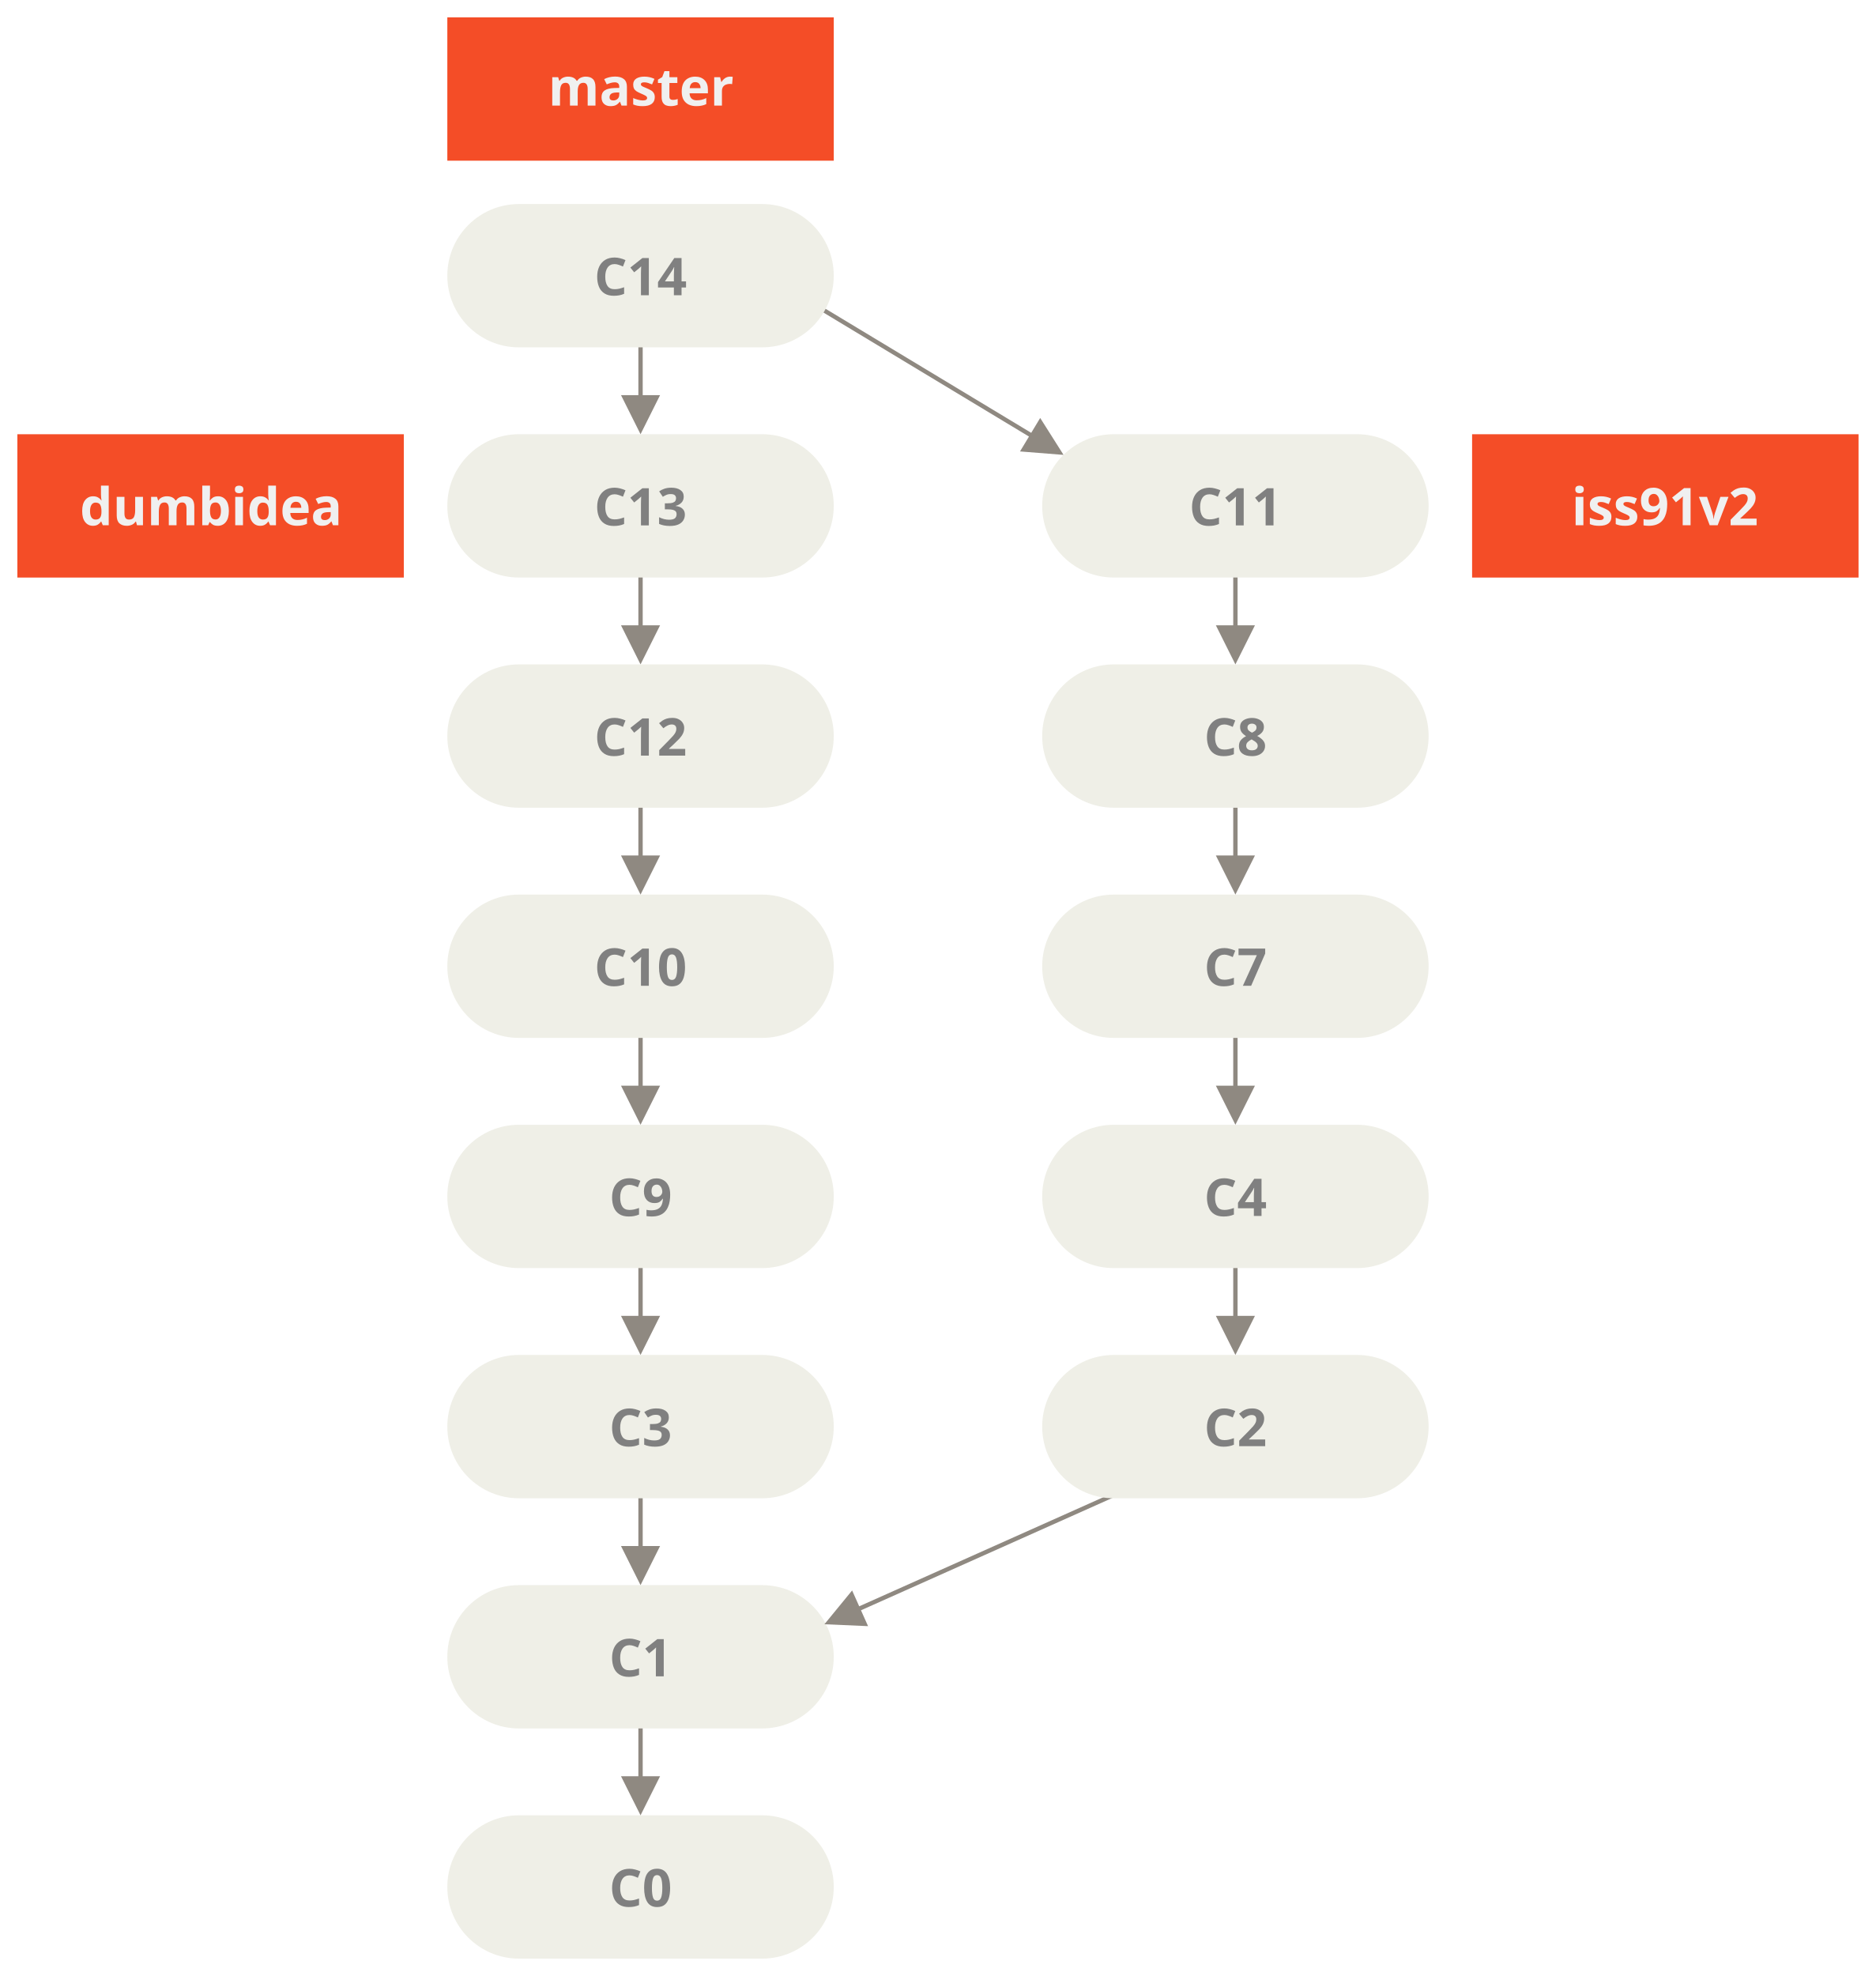
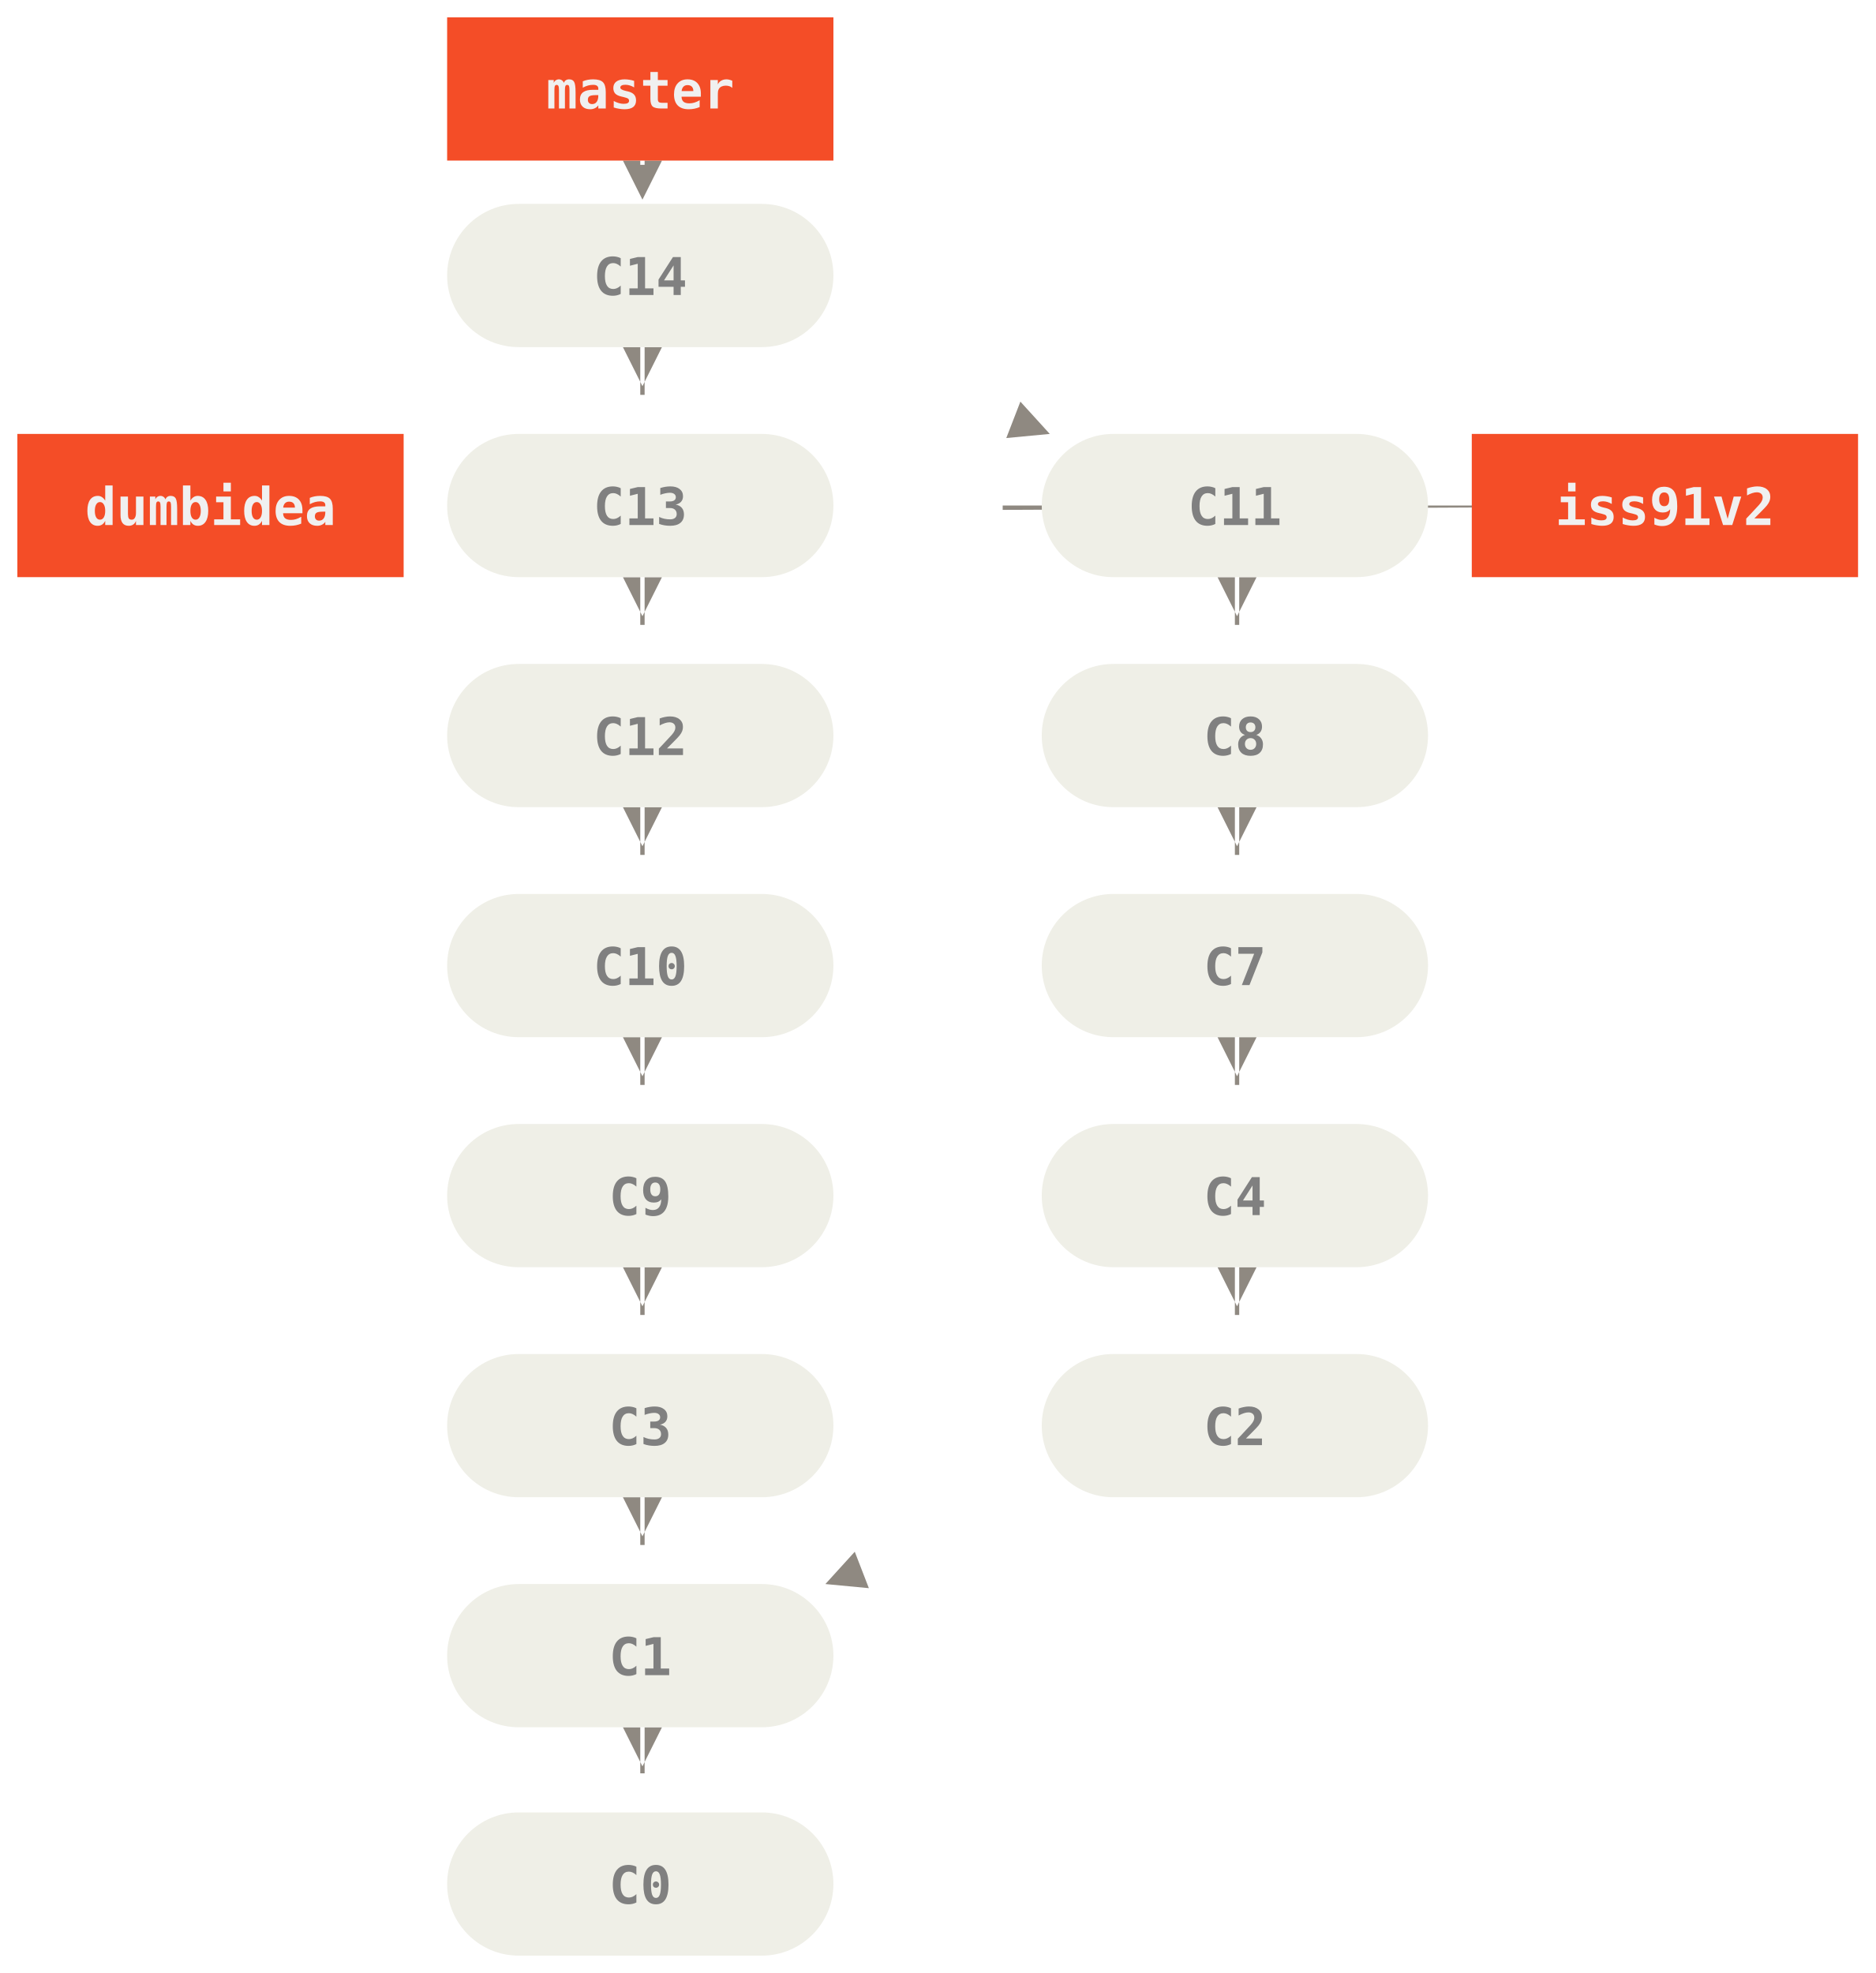
- <svg xmlns="http://www.w3.org/2000/svg" id="svg30926" version="1.1" viewBox="0 0 432.03 454.98">
-   <g id="g23617" transform="translate(-15.982 4.9807)">
-     <g id="brown" transform="translate(119,413)" style="fill-rule:evenodd;fill:none">
-       <rect id="Rectangle-1" width="89" height="33" rx="16.5" ry="16.5" style="fill-rule:evenodd;fill:#efefe7" />
-       <text id="C6" font-size="12px" font-weight="700" style="fill:#979797;font-family:'Source Code Pro';font-size:12px;font-weight:700;text-anchor:middle">
-         <tspan id="tspan30789" x="44.5" y="21" style="fill:gray">C0</tspan>
-       </text>
-     </g>
-     <g id="g23484">
-       <path id="Line-2" transform="translate(-2)" d="m165 404v-25h1v25h4l-4.5 9-4.5-9z" style="fill:#8f8981" />
-       <g id="g30800" transform="translate(119,360)" style="fill-rule:evenodd;fill:none">
-         <rect id="rect30794" width="89" height="33" rx="16.5" ry="16.5" style="fill-rule:evenodd;fill:#efefe7" />
-         <text id="text30798" font-size="12px" font-weight="700" style="fill:#979797;font-family:'Source Code Pro';font-size:12px;font-weight:700;text-anchor:middle">
-           <tspan id="tspan30796" x="44.5" y="21" style="fill:gray">C1</tspan>
-         </text>
-       </g>
-     </g>
-     <g id="g23491">
-       <path id="Line-3" transform="translate(-2)" d="m165 351v-25h1v25h4l-4.5 9-4.5-9z" style="fill:#8f8981" />
-       <g id="g30809" transform="translate(119,307)" style="fill-rule:evenodd;fill:none">
-         <rect id="rect30803" width="89" height="33" rx="16.5" ry="16.5" style="fill-rule:evenodd;fill:#efefe7" />
-         <text id="text30807" font-size="12px" font-weight="700" style="fill:#979797;font-family:'Source Code Pro';font-size:12px;font-weight:700;text-anchor:middle">
-           <tspan id="tspan30805" x="44.5" y="21" style="fill:gray">C3</tspan>
-         </text>
-       </g>
-     </g>
-     <g id="g23477">
-       <path id="Line-4" transform="translate(-2)" d="m165 298v-25h1v25h4l-4.5 9-4.5-9z" style="fill:#8f8981" />
-       <g id="g30818" transform="translate(119,254)" style="fill-rule:evenodd;fill:none">
-         <rect id="rect30812" width="89" height="33" rx="16.5" ry="16.5" style="fill-rule:evenodd;fill:#efefe7" />
-         <text id="text30816" font-size="12px" font-weight="700" style="fill:#979797;font-family:'Source Code Pro';font-size:12px;font-weight:700;text-anchor:middle">
-           <tspan id="tspan30814" x="44.5" y="21" style="fill:gray">C9</tspan>
-         </text>
-       </g>
-     </g>
-     <g id="g23470">
-       <path id="Line-5" transform="translate(-2)" d="m165 245v-25h1v25h4l-4.5 9-4.5-9z" style="fill:#8f8981" />
-       <g id="g30827" transform="translate(119,201)" style="fill-rule:evenodd;fill:none">
-         <rect id="rect30821" width="89" height="33" rx="16.5" ry="16.5" style="fill-rule:evenodd;fill:#efefe7" />
-         <text id="text30825" font-size="12px" font-weight="700" style="fill:#979797;font-family:'Source Code Pro';font-size:12px;font-weight:700;text-anchor:middle">
-           <tspan id="tspan30823" x="44.5" y="21" style="fill:gray">C10</tspan>
-         </text>
-       </g>
-     </g>
-     <g id="g23526">
-       <path id="Line-6" transform="translate(-1.2 .3)" d="m215.06 364.58 86.696-38.736.408.913-86.696 38.736 1.632 3.652-10.053-.437 6.381-7.78 1.632 3.652z" style="fill:#8f8981" />
-       <g id="g30836" transform="translate(256,307)" style="fill-rule:evenodd;fill:none">
-         <rect id="rect30830" width="89" height="33" rx="16.5" ry="16.5" style="fill-rule:evenodd;fill:#efefe7" />
-         <text id="text30834" font-size="12px" font-weight="700" style="fill:#979797;font-family:'Source Code Pro';font-size:12px;font-weight:700;text-anchor:middle">
-           <tspan id="tspan30832" x="44.5" y="21" style="fill:gray">C2</tspan>
-         </text>
-       </g>
-     </g>
-     <g id="g23519">
-       <path id="Line-7" transform="translate(-1)" d="m301 298v-25h1v25h4l-4.5 9-4.5-9z" style="fill:#8f8981" />
-       <g id="g30845" transform="translate(256,254)" style="fill-rule:evenodd;fill:none">
-         <rect id="rect30839" width="89" height="33" rx="16.5" ry="16.5" style="fill-rule:evenodd;fill:#efefe7" />
-         <text id="text30843" font-size="12px" font-weight="700" style="fill:#979797;font-family:'Source Code Pro';font-size:12px;font-weight:700;text-anchor:middle">
-           <tspan id="tspan30841" x="44.5" y="21" style="fill:gray">C4</tspan>
-         </text>
-       </g>
-     </g>
-     <g id="g23456">
-       <path id="Line-11" transform="translate(-1)" d="m164 139v-25h1v25h4l-4.5 9-4.5-9z" style="fill:#8f8981" />
-       <g id="g30854" transform="translate(119,95)" style="fill-rule:evenodd;fill:none">
-         <rect id="rect30848" width="89" height="33" rx="16.5" ry="16.5" style="fill-rule:evenodd;fill:#efefe7" />
-         <text id="text30852" font-size="12px" font-weight="700" style="fill:#979797;font-family:'Source Code Pro';font-size:12px;font-weight:700;text-anchor:middle">
-           <tspan id="tspan30850" x="44.5" y="21" style="fill:gray">C13</tspan>
-         </text>
-       </g>
-     </g>
-     <path id="Line-12" d="m252.96 95.538-56.15-33.868.516-.856 56.15 33.868 2.066-3.425 5.382 8.502-10.031-.795 2.066-3.425z" style="fill:#8f8981" />
-     <g id="g23463">
-       <path id="path30856" transform="translate(-2)" d="m165 86v-25h1v25h4l-4.5 9-4.5-9z" style="fill:#8f8981" />
-       <g id="g30865" transform="translate(119,42)" style="fill-rule:evenodd;fill:none">
-         <rect id="rect30859" width="89" height="33" rx="16.5" ry="16.5" style="fill-rule:evenodd;fill:#efefe7" />
-         <text id="text30863" font-size="12px" font-weight="700" style="fill:#979797;font-family:'Source Code Pro';font-size:12px;font-weight:700;text-anchor:middle">
-           <tspan id="tspan30861" x="44.5" y="21" style="fill:gray">C14</tspan>
-         </text>
-       </g>
-     </g>
-     <g id="g23449">
-       <path id="path30867" transform="translate(-3)" d="m166 192v-25h1v25h4l-4.5 9-4.5-9z" style="fill:#8f8981" />
-       <g id="g30875" transform="translate(119,148)" style="fill-rule:evenodd;fill:none">
-         <rect id="rect30869" width="89" height="33" rx="16.5" ry="16.5" style="fill-rule:evenodd;fill:#efefe7" />
-         <text id="text30873" font-size="12px" font-weight="700" style="fill:#979797;font-family:'Source Code Pro';font-size:12px;font-weight:700;text-anchor:middle">
-           <tspan id="tspan30871" x="44.5" y="21" style="fill:gray">C12</tspan>
-         </text>
-       </g>
-     </g>
-     <g id="g23424" transform="translate(-.08673)">
-       <rect id="Rectangle-2" transform="matrix(.83962 0 0 1 119.09 -.98074)" width="106" height="33" style="fill-rule:evenodd;fill:#f44d27" />
-       <text id="master" transform="translate(110.69 -.66474)" font-size="12px" font-weight="700" style="fill-rule:evenodd;fill:#979797;font-family:'Source Code Pro';font-size:12px;font-weight:700;text-anchor:middle">
-         <tspan id="tspan30878" x="53" y="20" style="fill:#f0f0f0">master</tspan>
-       </text>
-     </g>
-     <g id="g23512">
-       <path id="Line-14" transform="translate(-1)" d="m301 245v-25h1v25h4l-4.5 9-4.5-9z" style="fill:#8f8981" />
-       <g id="g30889" transform="translate(256,201)" style="fill-rule:evenodd;fill:none">
-         <rect id="rect30883" width="89" height="33" rx="16.5" ry="16.5" style="fill-rule:evenodd;fill:#efefe7" />
-         <text id="text30887" font-size="12px" font-weight="700" style="fill:#979797;font-family:'Source Code Pro';font-size:12px;font-weight:700;text-anchor:middle">
-           <tspan id="tspan30885" x="44.5" y="21" style="fill:gray">C7</tspan>
-         </text>
-       </g>
-     </g>
-     <g id="g23505">
-       <path id="Line-13" transform="translate(-1)" d="m301 192v-25h1v25h4l-4.5 9-4.5-9z" style="fill:#8f8981" />
-       <g id="g30898" transform="translate(256,148)" style="fill-rule:evenodd;fill:none">
-         <rect id="rect30892" width="89" height="33" rx="16.5" ry="16.5" style="fill-rule:evenodd;fill:#efefe7" />
-         <text id="text30896" font-size="12px" font-weight="700" style="fill:#979797;font-family:'Source Code Pro';font-size:12px;font-weight:700;text-anchor:middle">
-           <tspan id="tspan30894" x="44.5" y="21" style="fill:gray">C8</tspan>
-         </text>
-       </g>
-     </g>
-     <g id="g23498">
-       <path id="Line" transform="translate(-1)" d="m301 139v-25h1v25h4l-4.5 9-4.5-9z" style="fill:#8f8981" />
-       <g id="g30907" transform="translate(256,95)" style="fill-rule:evenodd;fill:none">
-         <rect id="rect30901" width="89" height="33" rx="16.5" ry="16.5" style="fill-rule:evenodd;fill:#efefe7" />
-         <text id="text30905" font-size="12px" font-weight="700" style="fill:#979797;font-family:'Source Code Pro';font-size:12px;font-weight:700;text-anchor:middle">
-           <tspan id="tspan30903" x="44.5" y="21" style="fill:gray">C11</tspan>
-         </text>
-       </g>
-     </g>
-     <g id="g30915" transform="translate(355.01 95.004)" style="fill-rule:evenodd;fill:none">
-       <rect id="rect30909" transform="scale(.83962 1)" width="106" height="33" style="fill-rule:evenodd;fill:#f44d27" />
-       <text id="text30913" transform="translate(-8.5863 .958)" font-size="12px" font-weight="700" style="fill:#979797;font-family:'Source Code Pro';font-size:12px;font-weight:700;text-anchor:middle">
-         <tspan id="tspan30911" x="53" y="20" style="fill:#f0f0f0">iss91v2</tspan>
-       </text>
-     </g>
-     <g id="g23438">
-       <rect id="rect30917" transform="matrix(.83962 0 0 1 19.982 95.004)" width="106" height="33" style="fill-rule:evenodd;fill:#f44d27" />
-       <text id="text30921" transform="translate(11.588 95.962)" font-size="12px" font-weight="700" style="fill-rule:evenodd;fill:#979797;font-family:'Source Code Pro';font-size:12px;font-weight:700;text-anchor:middle">
-         <tspan id="tspan30919" x="53" y="20" style="fill:#f0f0f0">dumbidea</tspan>
-       </text>
-     </g>
+ <svg xmlns="http://www.w3.org/2000/svg" version="1.1" width="864.2" height="909.2" viewBox="0 0 432.1 454.6">
+   <path d="m147.52 397.98v10.62h1v-10.62h4l-4.5 9-4.5-9z" fill="#8f8981" />
+   <path d="m147.52 344.98v11h1v-11h4l-4.5 9-4.5-9z" fill="#8f8981" />
+   <path d="m147.52 291.98v11h1v-11h4l-4.5 9-4.5-9z" fill="#8f8981" />
+   <path d="m147.52 238.98v11h1v-11h4l-4.5 9-4.5-9z" fill="#8f8981" />
+   <path d="m147.52 185.98v11h1v-11h4l-4.5 9-4.5-9z" fill="#8f8981" />
+   <path d="m147.52 132.98v11h1v-11h4l-4.5 9-4.5-9z" fill="#8f8981" />
+   <path d="m147.52 79.98v11h1v-11h4l-4.5 9-4.5-9z" fill="#8f8981" />
+   <path d="M241.869 344.98 L198.565 361.733 L196.941 357.536 L190.171 364.98 L200.188 365.93 L198.565 361.733 Z" fill="#8f8981" />
+   <path d="m284.52 291.98v11h1v-11h4l-4.5 9-4.5-9z" fill="#8f8981" />
+   <path d="m284.52 238.98v11h1v-11h4l-4.5 9-4.5-9z" fill="#8f8981" />
+   <path d="m284.52 185.98v11h1v-11h4l-4.5 9-4.5-9z" fill="#8f8981" />
+   <path d="m284.52 132.98v11h1v-11h4l-4.5 9-4.5-9z" fill="#8f8981" />
+   <path d="M190.171 79.98 L233.475 96.733 L231.852 100.93 L241.869 99.98 L235.099 92.536 L233.475 96.733 Z" fill="#8f8981" />
+   <path d="m147.52 37v0.98h1v-0.98h4l-4.5 9-4.5-9z" fill="#8f8981" />
+   <path d="m428.1 116.48h-197.08v1h--197.08v4l9-4.5-9-4.5z" fill="#8f8981" />
+   <g>
+     <rect x="103.02" y="417.6" width="89" height="33" rx="16.5" ry="16.5" fill="#efefe7" />
+     <text font-size="12px" font-weight="700" font-family="'JetBrains Mono', 'Source Code Pro', monospace" text-anchor="middle">
+       <tspan x="147.52" y="438.6" fill="gray">C0</tspan>
+     </text>
+   </g>
+   <g>
+     <rect x="103.02" y="364.98" width="89" height="33" rx="16.5" ry="16.5" fill="#efefe7" />
+     <text font-size="12px" font-weight="700" font-family="'JetBrains Mono', 'Source Code Pro', monospace" text-anchor="middle">
+       <tspan x="147.52" y="385.98" fill="gray">C1</tspan>
+     </text>
+   </g>
+   <g>
+     <rect x="103.02" y="311.98" width="89" height="33" rx="16.5" ry="16.5" fill="#efefe7" />
+     <text font-size="12px" font-weight="700" font-family="'JetBrains Mono', 'Source Code Pro', monospace" text-anchor="middle">
+       <tspan x="147.52" y="332.98" fill="gray">C3</tspan>
+     </text>
+   </g>
+   <g>
+     <rect x="103.02" y="258.98" width="89" height="33" rx="16.5" ry="16.5" fill="#efefe7" />
+     <text font-size="12px" font-weight="700" font-family="'JetBrains Mono', 'Source Code Pro', monospace" text-anchor="middle">
+       <tspan x="147.52" y="279.98" fill="gray">C9</tspan>
+     </text>
+   </g>
+   <g>
+     <rect x="103.02" y="205.98" width="89" height="33" rx="16.5" ry="16.5" fill="#efefe7" />
+     <text font-size="12px" font-weight="700" font-family="'JetBrains Mono', 'Source Code Pro', monospace" text-anchor="middle">
+       <tspan x="147.52" y="226.98" fill="gray">C10</tspan>
+     </text>
+   </g>
+   <g>
+     <rect x="240.02" y="311.98" width="89" height="33" rx="16.5" ry="16.5" fill="#efefe7" />
+     <text font-size="12px" font-weight="700" font-family="'JetBrains Mono', 'Source Code Pro', monospace" text-anchor="middle">
+       <tspan x="284.52" y="332.98" fill="gray">C2</tspan>
+     </text>
+   </g>
+   <g>
+     <rect x="240.02" y="258.98" width="89" height="33" rx="16.5" ry="16.5" fill="#efefe7" />
+     <text font-size="12px" font-weight="700" font-family="'JetBrains Mono', 'Source Code Pro', monospace" text-anchor="middle">
+       <tspan x="284.52" y="279.98" fill="gray">C4</tspan>
+     </text>
+   </g>
+   <g>
+     <rect x="103.02" y="99.98" width="89" height="33" rx="16.5" ry="16.5" fill="#efefe7" />
+     <text font-size="12px" font-weight="700" font-family="'JetBrains Mono', 'Source Code Pro', monospace" text-anchor="middle">
+       <tspan x="147.52" y="120.98" fill="gray">C13</tspan>
+     </text>
+   </g>
+   <g>
+     <rect x="103.02" y="46.98" width="89" height="33" rx="16.5" ry="16.5" fill="#efefe7" />
+     <text font-size="12px" font-weight="700" font-family="'JetBrains Mono', 'Source Code Pro', monospace" text-anchor="middle">
+       <tspan x="147.52" y="67.98" fill="gray">C14</tspan>
+     </text>
+   </g>
+   <g>
+     <rect x="103.02" y="152.98" width="89" height="33" rx="16.5" ry="16.5" fill="#efefe7" />
+     <text font-size="12px" font-weight="700" font-family="'JetBrains Mono', 'Source Code Pro', monospace" text-anchor="middle">
+       <tspan x="147.52" y="173.98" fill="gray">C12</tspan>
+     </text>
+   </g>
+   <g>
+     <rect x="103.02" y="4" width="89" height="33" fill="#f44d27" />
+     <text font-size="12px" font-weight="700" font-family="'JetBrains Mono', 'Source Code Pro', monospace" text-anchor="middle">
+       <tspan x="147.52" y="25" fill="#f0f0f0">master</tspan>
+     </text>
+   </g>
+   <g>
+     <rect x="240.02" y="205.98" width="89" height="33" rx="16.5" ry="16.5" fill="#efefe7" />
+     <text font-size="12px" font-weight="700" font-family="'JetBrains Mono', 'Source Code Pro', monospace" text-anchor="middle">
+       <tspan x="284.52" y="226.98" fill="gray">C7</tspan>
+     </text>
+   </g>
+   <g>
+     <rect x="240.02" y="152.98" width="89" height="33" rx="16.5" ry="16.5" fill="#efefe7" />
+     <text font-size="12px" font-weight="700" font-family="'JetBrains Mono', 'Source Code Pro', monospace" text-anchor="middle">
+       <tspan x="284.52" y="173.98" fill="gray">C8</tspan>
+     </text>
+   </g>
+   <g>
+     <rect x="240.02" y="99.98" width="89" height="33" rx="16.5" ry="16.5" fill="#efefe7" />
+     <text font-size="12px" font-weight="700" font-family="'JetBrains Mono', 'Source Code Pro', monospace" text-anchor="middle">
+       <tspan x="284.52" y="120.98" fill="gray">C11</tspan>
+     </text>
+   </g>
+   <g>
+     <rect x="339.1" y="99.98" width="89" height="33" fill="#f44d27" />
+     <text font-size="12px" font-weight="700" font-family="'JetBrains Mono', 'Source Code Pro', monospace" text-anchor="middle">
+       <tspan x="383.6" y="120.98" fill="#f0f0f0">iss91v2</tspan>
+     </text>
+   </g>
+   <g>
+     <rect x="4" y="99.98" width="89" height="33" fill="#f44d27" />
+     <text font-size="12px" font-weight="700" font-family="'JetBrains Mono', 'Source Code Pro', monospace" text-anchor="middle">
+       <tspan x="48.5" y="120.98" fill="#f0f0f0">dumbidea</tspan>
+     </text>
  </g>
</svg>
